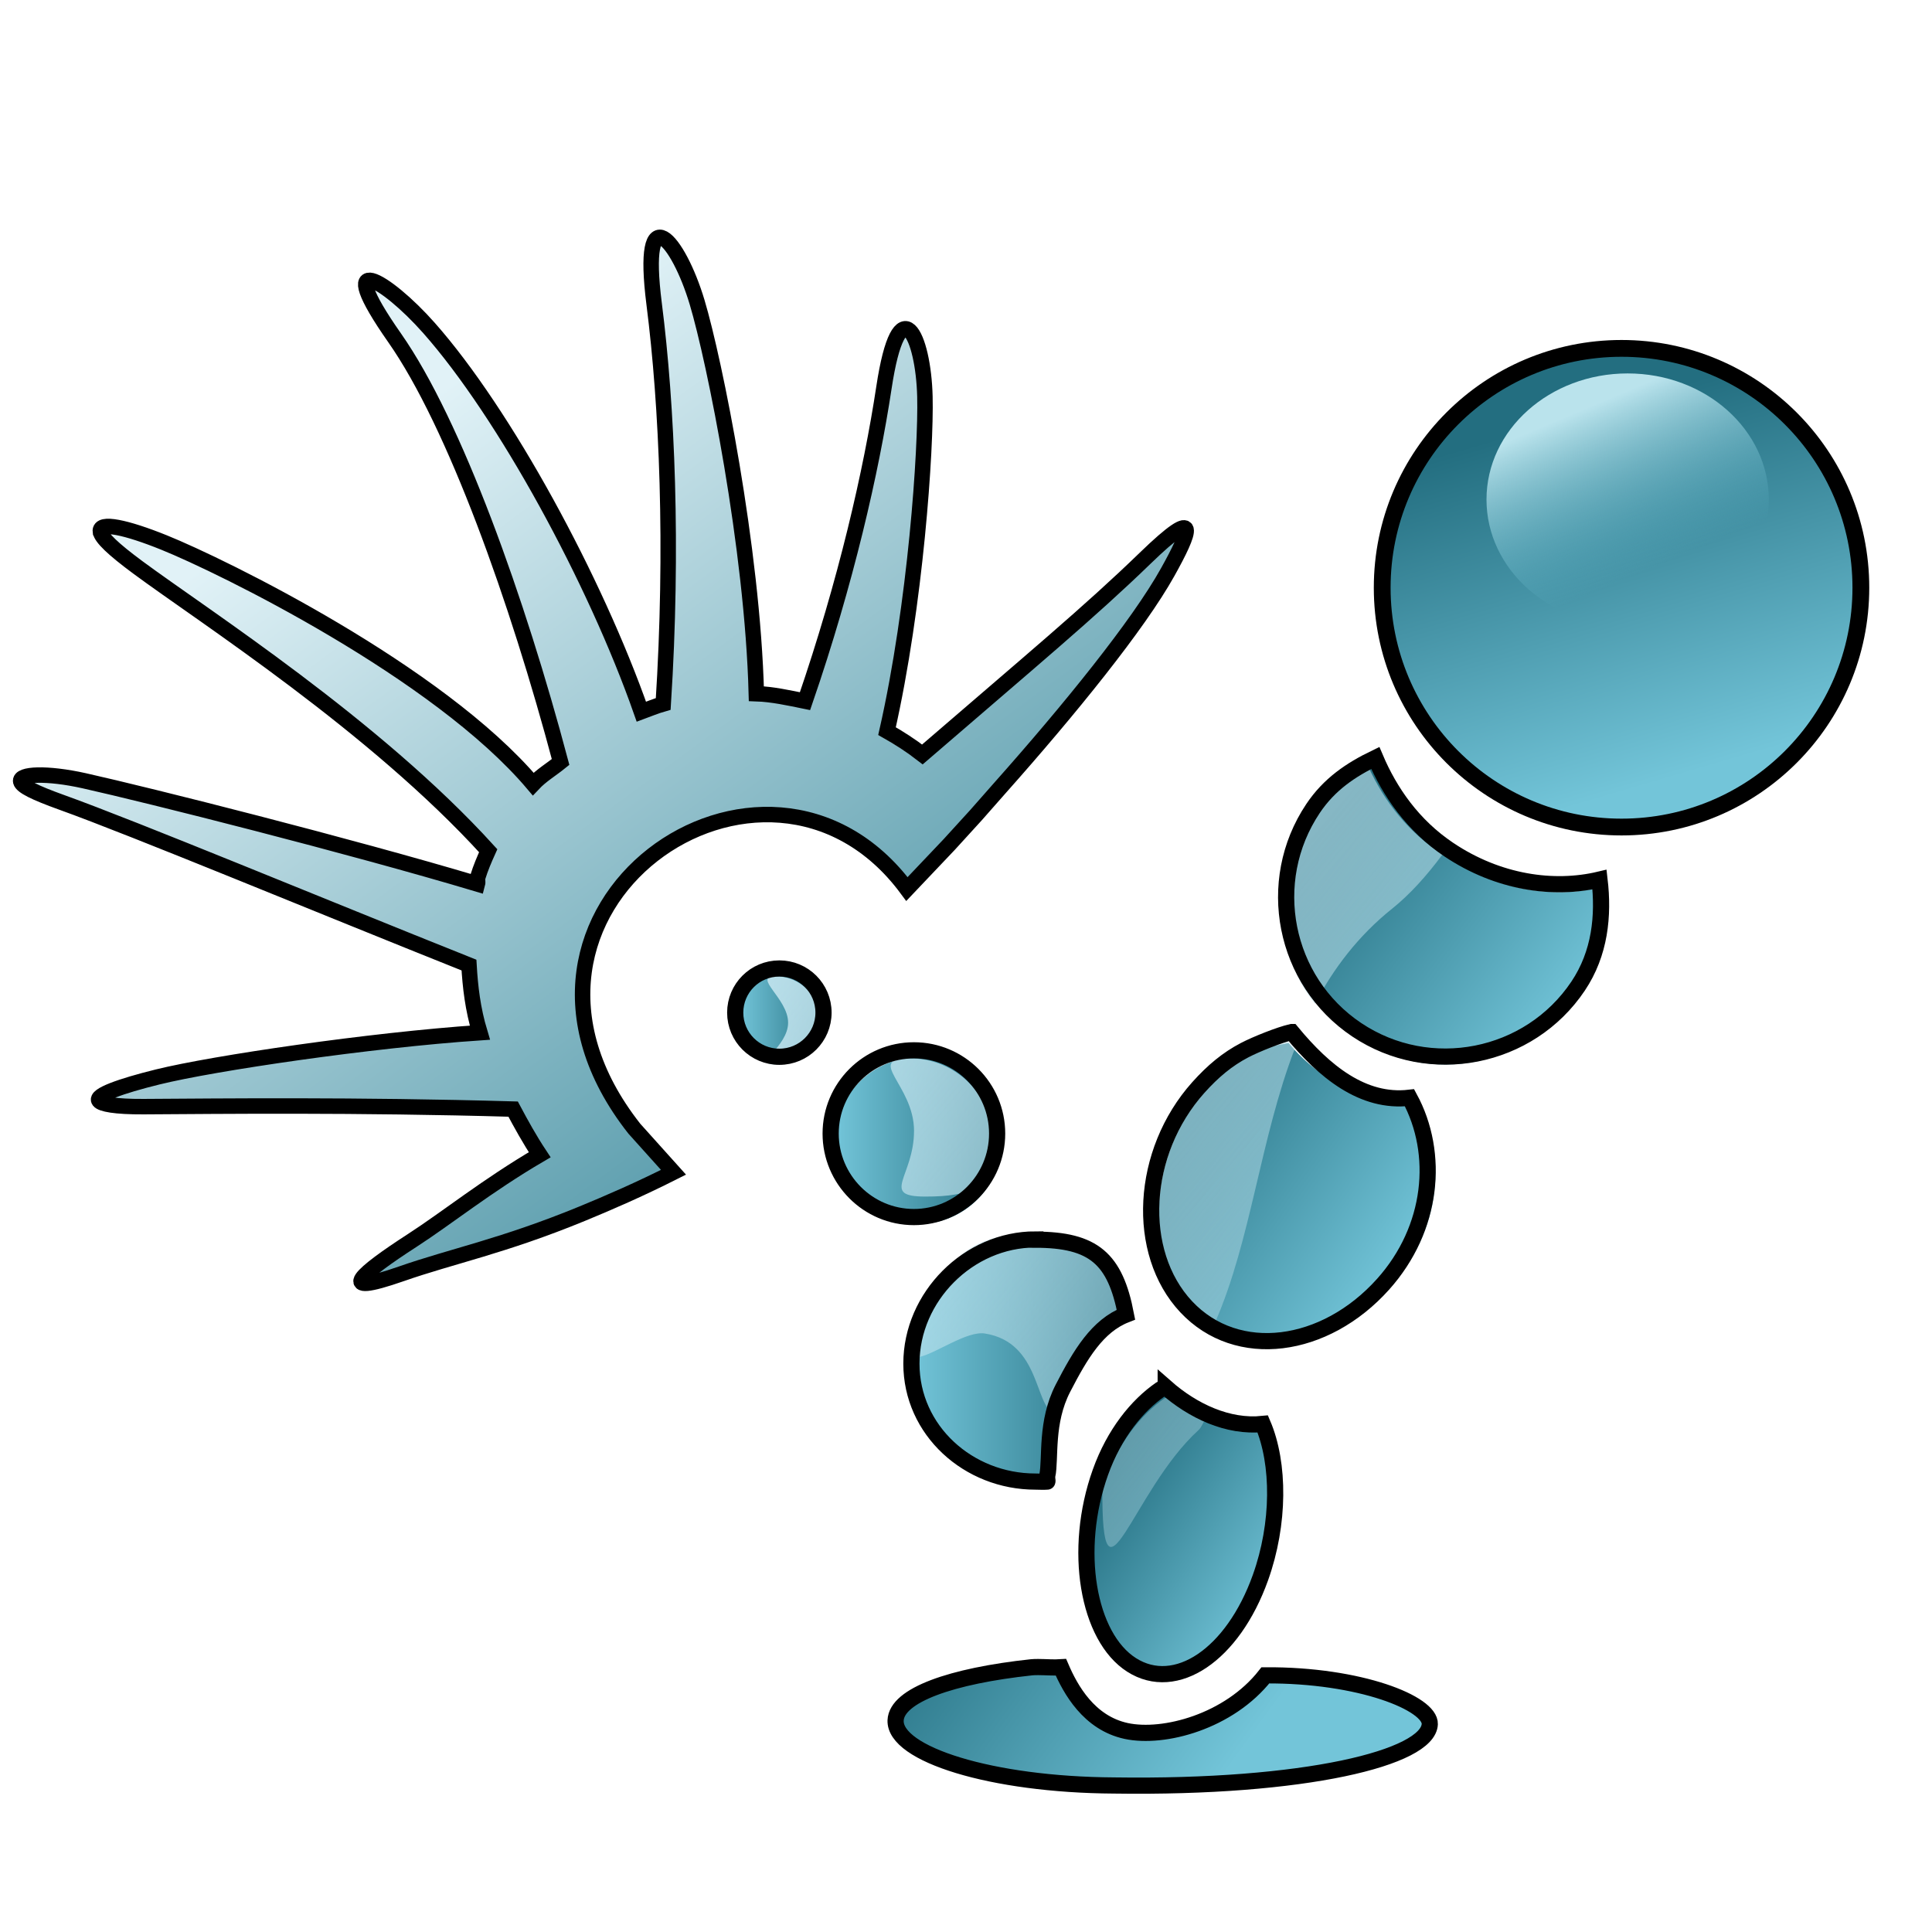
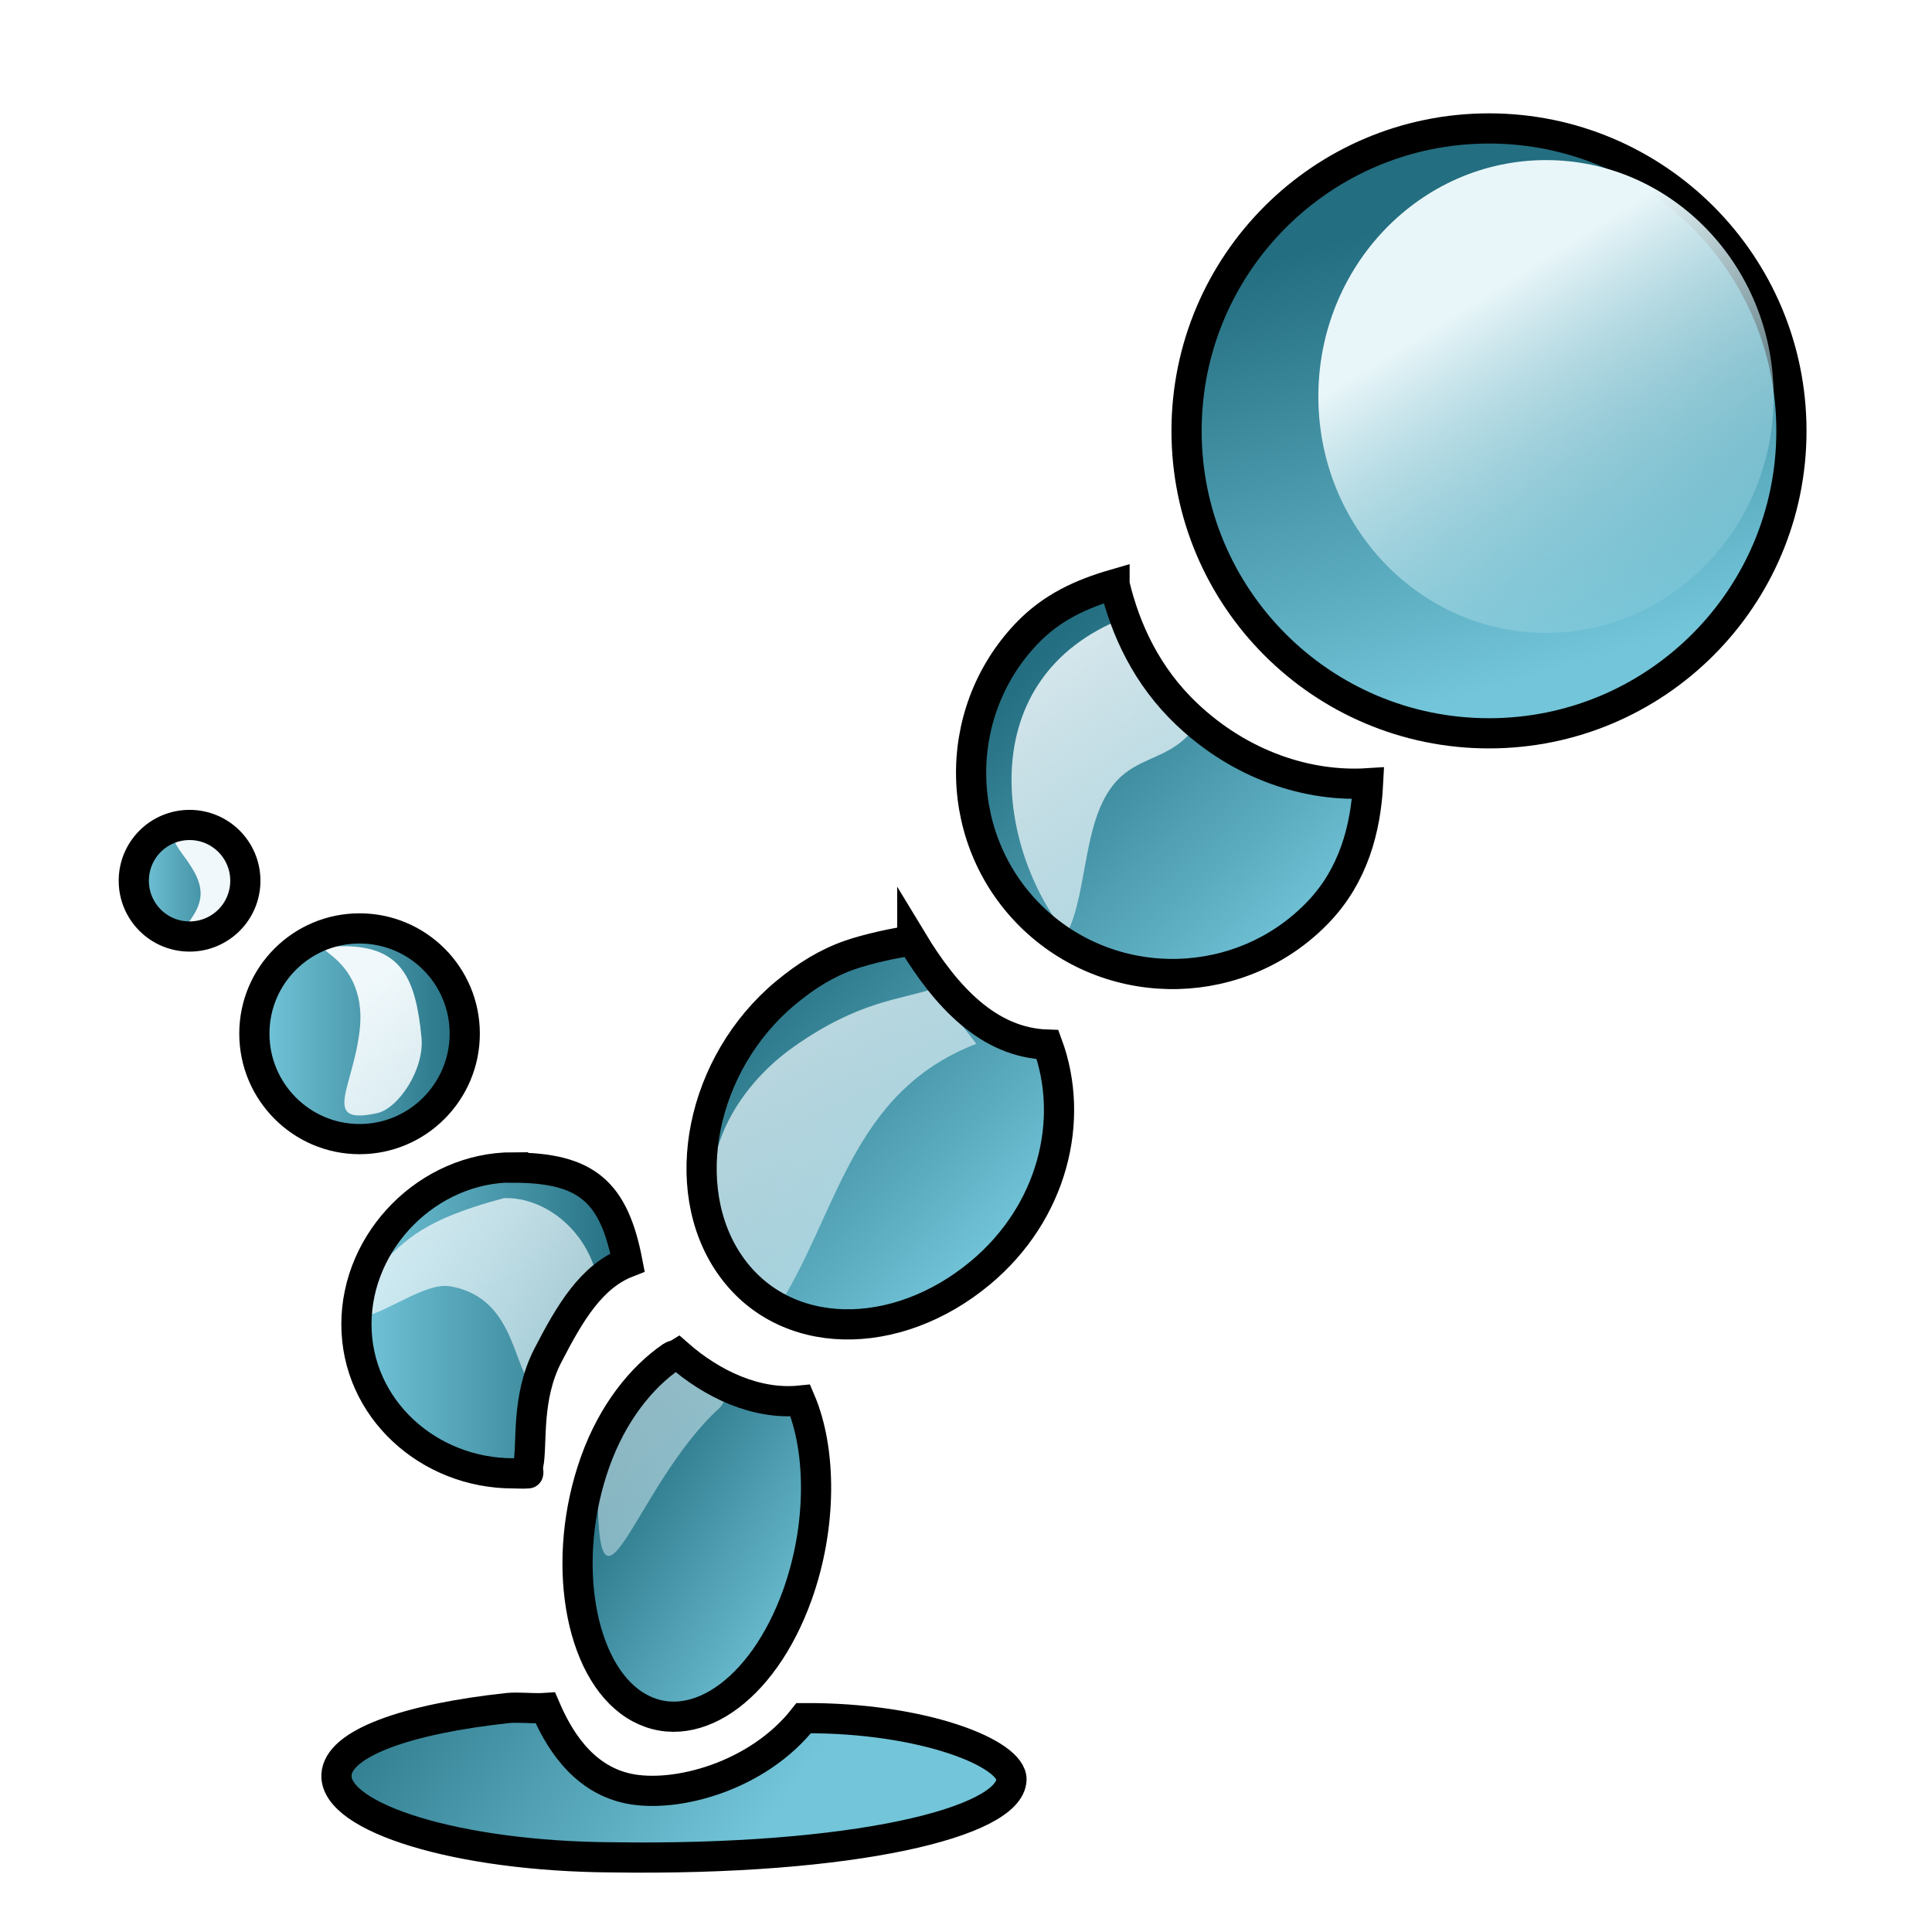
<svg xmlns="http://www.w3.org/2000/svg" xmlns:xlink="http://www.w3.org/1999/xlink" xml:space="preserve" width="256" height="256" style="fill-rule:evenodd" viewBox="0 0 72.249 72.249" id="svg2" version="1.1">
  <defs id="defs4">
    <linearGradient id="linearGradient5245">
      <stop id="stop5247" offset="0" style="stop-color:#e1f2f7;stop-opacity:1;" />
      <stop id="stop5249" offset="1" style="stop-color:#287d91;stop-opacity:1;" />
    </linearGradient>
    <linearGradient id="linearGradient5154">
-       <stop style="stop-color:#c4e5ef;stop-opacity:1;" offset="0" id="stop5156" />
+       <stop style="stop-color:#f0f8fb;stop-opacity:1;" offset="0" id="stop5156" />
      <stop style="stop-color:#c4e5ef;stop-opacity:0;" offset="1" id="stop5158" />
    </linearGradient>
    <linearGradient id="linearGradient5063">
      <stop style="stop-color:#d8eef4;stop-opacity:1;" offset="0" id="stop5065" />
      <stop style="stop-color:#e1f2f7;stop-opacity:0;" offset="1" id="stop5067" />
    </linearGradient>
    <linearGradient id="linearGradient4985">
-       <stop style="stop-color:#bae3ec;stop-opacity:1;" offset="0" id="stop4987" />
+       <stop style="stop-color:#e9f6f9;stop-opacity:1;" offset="0" id="stop4987" />
      <stop style="stop-color:#6ac2d6;stop-opacity:0;" offset="1" id="stop4989" />
    </linearGradient>
    <linearGradient id="linearGradient4975">
      <stop style="stop-color:#73c5d9;stop-opacity:1;" offset="0" id="stop4977" />
      <stop style="stop-color:#236e80;stop-opacity:1;" offset="1" id="stop4979" />
    </linearGradient>
    <style type="text/css" id="style6">
   
    .fil0 {fill:#99AE6A}
    .fil4 {fill:#73A848}
    .fil8 {fill:#6F448A;fill-rule:nonzero}
    .fil1 {fill:#99AE6A;fill-rule:nonzero}
    .fil3 {fill:#ABA0C0;fill-rule:nonzero}
    .fil2 {fill:#BA8FBA;fill-rule:nonzero}
    .fil5 {fill:#73A848;fill-rule:nonzero}
    .fil6 {fill:#98227A;fill-rule:nonzero}
    .fil9 {fill:#B299BF;fill-rule:nonzero}
    .fil7 {fill:#D189B2;fill-rule:nonzero}
   
  </style>
    <linearGradient xlink:href="#linearGradient4975" id="linearGradient4981" x1="150.128" y1="343.419" x2="141.28" y2="313.306" gradientUnits="userSpaceOnUse" />
-     <linearGradient xlink:href="#linearGradient4985" id="linearGradient4991" x1="209.91" y1="120.094" x2="219.032" y2="141.725" gradientUnits="userSpaceOnUse" />
-     <linearGradient xlink:href="#linearGradient5154" id="linearGradient5160" x1="31.093" y1="27.393" x2="64.145" y2="55.574" gradientUnits="userSpaceOnUse" gradientTransform="matrix(0.9750344,0,0,0.9750344,-0.3417148,1.486489)" />
-     <linearGradient xlink:href="#linearGradient5245" id="linearGradient5243" x1="14.666" y1="14.899" x2="39.673" y2="48.878" gradientUnits="userSpaceOnUse" gradientTransform="matrix(0.9750344,0,0,0.9750344,0.01493083,1.674675)" />
-     <linearGradient xlink:href="#linearGradient4975" id="linearGradient5257" x1="59.446" y1="38.338" x2="49.869" y2="31.197" gradientUnits="userSpaceOnUse" gradientTransform="matrix(0.9750344,0,0,0.9750344,0.1301133,1.559492)" />
-     <linearGradient xlink:href="#linearGradient4975" id="linearGradient5265" x1="53.647" y1="47.039" x2="44.328" y2="40.474" gradientUnits="userSpaceOnUse" gradientTransform="matrix(0.9750344,0,0,0.9750344,0.01493083,1.674675)" />
-     <linearGradient xlink:href="#linearGradient4975" id="linearGradient5273" x1="49.177" y1="58.162" x2="42.249" y2="53.554" gradientUnits="userSpaceOnUse" gradientTransform="matrix(0.9750344,0,0,0.9750344,-0.02579231,3.099984)" />
-     <linearGradient xlink:href="#linearGradient4975" id="linearGradient5281" x1="47.043" y1="66.223" x2="35.629" y2="57.93" gradientUnits="userSpaceOnUse" gradientTransform="matrix(0.9750344,0,0,0.9750344,0.01493083,1.674675)" />
-     <linearGradient xlink:href="#linearGradient4975" id="linearGradient5289" x1="34.375" y1="50.969" x2="42.396" y2="50.969" gradientUnits="userSpaceOnUse" gradientTransform="translate(-0.2879561,0.05759121)" />
+     <linearGradient xlink:href="#linearGradient4985" id="linearGradient4991" x1="209.91" y1="125.007" x2="228.375" y2="159.592" gradientUnits="userSpaceOnUse" />
+     <linearGradient xlink:href="#linearGradient5154" id="linearGradient5160" x1="40.255" y1="37.115" x2="61.341" y2="66.418" gradientUnits="userSpaceOnUse" gradientTransform="matrix(1.232123,0,0,1.232123,-30.17317,-13.03923)" />
+     <linearGradient xlink:href="#linearGradient4975" id="linearGradient5257" x1="59.446" y1="38.338" x2="49.869" y2="31.197" gradientUnits="userSpaceOnUse" gradientTransform="matrix(1.215279,0.2030342,-0.2030342,1.215279,-16.31617,-22.6755)" />
+     <linearGradient xlink:href="#linearGradient4975" id="linearGradient5265" x1="53.647" y1="47.039" x2="44.328" y2="40.474" gradientUnits="userSpaceOnUse" gradientTransform="matrix(1.215211,0.2034403,-0.2034403,1.215211,-18.29208,-21.19749)" />
+     <linearGradient xlink:href="#linearGradient4975" id="linearGradient5273" x1="49.177" y1="58.162" x2="42.249" y2="53.554" gradientUnits="userSpaceOnUse" gradientTransform="matrix(1.232123,0,0,1.232123,-29.77394,-11.0003)" />
+     <linearGradient xlink:href="#linearGradient4975" id="linearGradient5281" x1="47.043" y1="66.223" x2="35.629" y2="57.93" gradientUnits="userSpaceOnUse" gradientTransform="matrix(1.232123,0,0,1.232123,-29.72248,-12.80142)" />
+     <linearGradient xlink:href="#linearGradient4975" id="linearGradient5289" x1="34.375" y1="50.969" x2="42.396" y2="50.969" gradientUnits="userSpaceOnUse" gradientTransform="matrix(1.263671,0,0,1.263671,-30.10523,-14.84488)" />
    <linearGradient xlink:href="#linearGradient4975" id="linearGradient5297" x1="39.856" y1="34.57" x2="41.744" y2="34.57" gradientUnits="userSpaceOnUse" />
    <linearGradient xlink:href="#linearGradient4975" id="linearGradient5305" x1="39.856" y1="34.57" x2="41.744" y2="34.57" gradientUnits="userSpaceOnUse" />
  </defs>
-   <path style="fill:url(#linearGradient5289);fill-opacity:1;fill-rule:evenodd;stroke:none" d="m 38.725,46.496 c -2.5,0 -4.638,2.138 -4.638,4.638 0,2.5 2.138,4.417 4.638,4.417 0.148,0 0.299,0.013 0.442,0 0.018,-0.002 -0.018,-0.218 0,-0.22 0.133,-0.661 -0.067,-2.009 0.589,-3.279 0.656,-1.27 1.283,-2.333 2.352,-2.749 -0.401,-2.084 -1.195,-2.806 -3.383,-2.806 z" id="path5408-0-1" />
-   <path style="fill:url(#linearGradient5273);fill-opacity:1;fill-rule:evenodd;stroke:none" d="m 43.395,51.823 c -0.879,0.606 -1.731,1.66 -2.249,3.109 -1.036,2.898 -0.475,6.16 1.171,7.207 1.646,1.047 3.78,-0.376 4.816,-3.274 0.72,-2.014 0.714,-4.259 0.082,-5.74 -1.305,0.134 -2.619,-0.487 -3.633,-1.378 -0.064,0.039 -0.126,0.033 -0.188,0.076 z" id="path5408-06" />
-   <path style="fill:url(#linearGradient5265);fill-opacity:1;fill-rule:evenodd;stroke:none" d="m 46.834,39.356 c -0.646,0.337 -1.187,0.785 -1.73,1.39 -2.171,2.422 -2.363,6.169 -0.453,8.204 1.91,2.034 5.189,1.58 7.36,-0.842 1.867,-2.082 2.125,-4.89 0.992,-6.973 -1.741,0.202 -3.592,-0.648 -4.817,-2.133 -0.447,0.103 -0.921,0.128 -1.351,0.353 z" id="path5408-06-7" />
-   <path style="fill:url(#linearGradient5257);fill-opacity:1;fill-rule:evenodd;stroke:none" d="m 49.101,30.532 c -1.826,2.727 -1.09,6.447 1.637,8.273 2.727,1.826 6.447,1.09 8.273,-1.637 0.819,-1.224 0.964,-2.624 0.804,-3.98 -1.718,0.408 -3.789,0.12 -5.633,-1.114 -1.354,-0.907 -2.211,-2.168 -2.749,-3.436 -0.919,0.445 -1.723,0.985 -2.332,1.894 z" id="path5428-82" />
-   <path style="fill:url(#linearGradient5305);fill-opacity:1;fill-rule:evenodd;stroke:none" id="path5428-8-1-8-5" d="m 41.744,34.57 a 0.944,0.944 0 1 1 -1.888,0 0.944,0.944 0 1 1 1.888,0 z" transform="matrix(1.75106,0,0,1.75106,-42.15693,-22.63417)" />
-   <path style="fill:url(#linearGradient5243);fill-opacity:1;fill-rule:evenodd;stroke:none" d="m 3.596,20.112 c 0.031,0.228 0.466,0.649 1.401,1.341 2.47,1.827 8.855,5.919 13.102,10.595 -0.147,0.327 -0.281,0.637 -0.389,0.987 -0.025,0.082 0.01,0.174 -0.013,0.258 C 12.886,31.856 5.416,29.973 2.995,29.433 1.601,29.122 0.545,29.167 0.617,29.461 c 0.044,0.176 0.514,0.413 1.534,0.78 2.708,0.972 9.684,3.87 15.229,6.084 0.047,0.813 0.14,1.637 0.408,2.528 -4.092,0.277 -9.95,1.137 -12.051,1.656 -1.387,0.342 -2.351,0.69 -2.192,0.891 0.095,0.12 0.584,0.225 1.668,0.219 2.858,-0.016 7.924,-0.077 13.818,0.092 0.296,0.555 0.611,1.129 0.994,1.707 -1.972,1.154 -3.475,2.37 -4.771,3.207 -1.896,1.225 -2.952,2.135 -0.402,1.245 1.912,-0.668 3.793,-1.029 6.76,-2.248 0.989,-0.407 2.141,-0.906 3.416,-1.549 L 23.563,42.443 C 17.092,34.225 28.478,26.341 33.757,33.479 l 2.5,-2.786 0.076,0.03 c 0.031,-0.035 0.029,-0.117 0.059,-0.151 2.616,-2.941 6.019,-6.974 7.118,-8.947 0.829,-1.488 1.284,-2.58 -0.851,-0.511 -2.061,1.997 -4.222,3.793 -8.324,7.332 -0.428,-0.331 -0.867,-0.613 -1.323,-0.872 1.071,-4.725 1.465,-10.539 1.417,-12.507 -0.055,-2.287 -0.951,-4.179 -1.532,-0.34 -0.473,3.128 -1.42,7.27 -2.952,11.727 -0.593,-0.118 -1.22,-0.258 -1.82,-0.278 -0.141,-5.427 -1.562,-12.456 -2.215,-14.638 -0.698,-2.333 -2.13,-4.059 -1.606,0.07 0.483,3.79 0.715,9.105 0.339,14.952 -0.278,0.079 -0.546,0.192 -0.817,0.292 C 22.094,21.912 18.704,15.686 15.887,12.501 14.273,10.677 12.224,9.477 14.6,12.87 c 2.245,3.206 4.599,9.811 6.206,15.86 -0.345,0.28 -0.723,0.501 -1.026,0.824 C 16.224,25.351 8.14,21.395 5.976,20.523 4.564,19.953 3.544,19.731 3.595,20.111 z" id="_121731384-6-3-5-5" />
-   <path style="fill:url(#linearGradient5297);fill-opacity:1;fill-rule:evenodd;stroke:none" id="path5428-8-1-6" d="m 41.744,34.57 a 0.944,0.944 0 1 1 -1.888,0 0.944,0.944 0 1 1 1.888,0 z" transform="matrix(3.298609,0,0,3.298609,-100.2391,-71.37642)" />
-   <path style="fill:url(#linearGradient4981);fill-opacity:1;stroke:#000000;stroke-width:1.403;stroke-miterlimit:4;stroke-opacity:1;stroke-dasharray:none" id="path4457" d="m 168.964,326.606 a 19.998,19.998 0 1 1 -39.996,0 19.998,19.998 0 1 1 39.996,0 z" transform="matrix(0.4475456,0,0,0.4475456,-6.030355,-124.193)" />
-   <path style="fill:url(#linearGradient4991);fill-opacity:1;stroke:none" id="path4983" d="m 232.224,133.562 a 19.182,17.141 0 1 1 -38.364,0 19.182,17.141 0 1 1 38.364,0 z" transform="matrix(0.2751764,0,0,0.2751764,2.243383,-18.07163)" />
-   <path style="fill:url(#linearGradient5281);fill-opacity:1;fill-rule:evenodd;stroke:none" d="m 38.385,62.353 c -2.995,0.322 -5.042,1.043 -5.08,1.988 -0.05,1.26 3.577,2.404 8.172,2.429 7.136,0.104 11.757,-1.028 11.807,-2.288 0.03,-0.774 -2.61,-1.851 -6.154,-1.829 -1.359,1.733 -3.8,2.381 -5.196,2.081 -1.397,-0.3 -2.09,-1.558 -2.445,-2.381 -0.351,0.024 -0.773,-0.035 -1.104,0 z" id="path5408-0-1-4" />
-   <path style="fill:url(#linearGradient5160);fill-opacity:1;fill-rule:evenodd;stroke:none" d="m 51.071,28.444 c -3.612,1.742 -3.924,6.611 -1.9,9.098 0.697,-1.322 1.612,-2.54 2.898,-3.569 0.652,-0.522 1.278,-1.215 1.875,-2.021 -0.04,-0.026 -0.08,-0.05 -0.12,-0.077 -1.354,-0.907 -2.213,-2.163 -2.752,-3.431 z M 29.014,36.51 c -0.913,0 0.458,0.82 0.458,1.733 0,0.913 -1.371,1.57 -0.458,1.57 0.913,0 1.651,-0.738 1.651,-1.651 0,-0.913 -0.738,-1.651 -1.651,-1.651 z m 18.927,2.184 c -0.447,0.103 -0.92,0.127 -1.35,0.353 -0.646,0.337 -1.194,0.779 -1.737,1.384 -2.171,2.422 -2.357,6.169 -0.447,8.204 0.313,0.333 0.665,0.597 1.041,0.8 1.345,-3.088 1.681,-6.863 2.975,-10.225 -0.168,-0.162 -0.331,-0.333 -0.482,-0.516 z M 34.036,39.58 c -1.719,0 0.145,0.986 0.145,2.706 0,1.719 -1.294,2.461 0.425,2.461 1.719,0 2.543,-0.335 2.543,-2.054 0,-1.719 -1.394,-3.113 -3.113,-3.113 z m 4.73,6.544 c -2.5,0 -3.25,0.922 -4.065,2.689 -0.279,0.605 -0.582,1.373 -0.312,1.93 0.623,-0.137 1.77,-0.98 2.441,-0.875 2.076,0.326 1.864,2.726 2.581,2.972 0.075,-0.38 0.187,-0.774 0.387,-1.161 0.656,-1.27 1.278,-2.326 2.348,-2.743 -0.401,-2.084 -1.192,-2.812 -3.38,-2.812 z m 4.976,6.086 c -0.064,0.039 -0.127,0.034 -0.189,0.077 -0.879,0.606 -1.726,1.656 -2.244,3.104 -0.033,0.093 -0.056,0.19 -0.086,0.284 -0.021,5.014 1.087,0.096 3.594,-2.193 0.112,-0.102 0.162,-0.258 0.241,-0.387 -0.471,-0.237 -0.919,-0.537 -1.316,-0.886 z" id="path5408-0-1-6" />
-   <path style="fill:none;stroke:#000000;stroke-width:0.605;stroke-miterlimit:4;stroke-opacity:1;stroke-dasharray:none" d="m 51.431,28.344 c -0.919,0.445 -1.722,0.983 -2.33,1.892 -1.826,2.727 -1.093,6.446 1.634,8.272 2.727,1.826 6.455,1.093 8.281,-1.634 0.819,-1.224 0.959,-2.625 0.8,-3.981 -1.718,0.408 -3.789,0.117 -5.633,-1.118 -1.354,-0.907 -2.213,-2.163 -2.752,-3.431 z m -22.286,7.873 c -0.913,0 -1.651,0.738 -1.651,1.651 0,0.913 0.738,1.651 1.651,1.651 0.913,0 1.651,-0.738 1.651,-1.651 0,-0.913 -0.738,-1.651 -1.651,-1.651 z m 5.031,3.061 c -1.719,0 -3.113,1.394 -3.113,3.113 0,1.719 1.394,3.122 3.113,3.122 1.719,0 3.113,-1.402 3.113,-3.122 0,-1.719 -1.394,-3.113 -3.113,-3.113 z m 14.125,-0.684 c -0.447,0.103 -1.327,0.453 -1.757,0.678 -0.646,0.337 -1.185,0.788 -1.728,1.393 -2.171,2.422 -2.365,6.169 -0.456,8.204 1.91,2.034 5.19,1.579 7.361,-0.843 1.867,-2.082 2.122,-4.891 0.989,-6.974 -1.741,0.202 -3.183,-0.973 -4.408,-2.458 z m -9.583,7.756 c -2.5,0 -4.635,2.143 -4.635,4.644 0,2.5 2.135,4.411 4.635,4.411 0.148,0 0.304,0.013 0.447,0 0.018,-0.002 -0.018,-0.212 0,-0.215 0.133,-0.661 -0.072,-2.006 0.585,-3.276 0.656,-1.27 1.287,-2.335 2.356,-2.752 -0.401,-2.084 -1.2,-2.803 -3.388,-2.803 z m 0.114,15.991 c -0.092,-2.31e-4 -0.175,-2.03e-4 -0.258,0.009 -2.995,0.322 -5.044,1.041 -5.082,1.986 -0.05,1.26 3.574,2.408 8.169,2.434 7.136,0.104 11.756,-1.036 11.807,-2.296 0.03,-0.774 -2.604,-1.845 -6.148,-1.823 -1.359,1.733 -3.806,2.381 -5.203,2.081 -1.397,-0.3 -2.088,-1.559 -2.442,-2.382 -0.263,0.018 -0.568,-0.008 -0.843,-0.009 z" id="path5408-0-1-9" />
-   <path style="fill:none;stroke:#000000;stroke-width:0.578;stroke-miterlimit:4;stroke-opacity:1;stroke-dasharray:none" d="m 3.754,19.877 c 0.031,0.228 0.466,0.649 1.401,1.341 2.47,1.827 8.855,5.919 13.102,10.595 -0.147,0.327 -0.281,0.637 -0.389,0.987 -0.025,0.082 0.01,0.174 -0.013,0.258 -4.811,-1.437 -12.281,-3.319 -14.702,-3.86 -1.394,-0.311 -2.45,-0.265 -2.378,0.028 0.044,0.176 0.514,0.413 1.534,0.78 2.708,0.972 9.684,3.87 15.229,6.084 0.047,0.813 0.14,1.637 0.408,2.528 -4.092,0.277 -9.95,1.137 -12.051,1.656 -1.387,0.342 -2.351,0.69 -2.192,0.891 0.095,0.12 0.584,0.225 1.668,0.219 2.858,-0.016 7.924,-0.077 13.818,0.092 0.296,0.555 0.611,1.129 0.994,1.707 -1.972,1.154 -3.475,2.37 -4.771,3.207 -1.896,1.225 -2.952,2.135 -0.402,1.245 1.912,-0.668 3.793,-1.029 6.76,-2.248 0.989,-0.407 2.141,-0.906 3.416,-1.549 l -1.463,-1.628 c -6.472,-8.217 4.915,-16.101 10.193,-8.964 l 1.579,-1.663 0.997,-1.093 c 0.031,-0.035 0.864,-0.981 0.894,-1.015 2.616,-2.941 5.184,-6.11 6.283,-8.083 0.829,-1.488 1.284,-2.58 -0.851,-0.511 -2.061,1.997 -4.222,3.793 -8.324,7.332 -0.428,-0.331 -0.867,-0.613 -1.323,-0.872 1.071,-4.725 1.465,-10.539 1.417,-12.507 -0.055,-2.287 -0.951,-4.179 -1.532,-0.34 -0.473,3.128 -1.42,7.27 -2.952,11.727 C 29.511,26.1 28.884,25.961 28.284,25.941 28.143,20.513 26.723,13.485 26.069,11.302 c -0.698,-2.333 -2.13,-4.059 -1.606,0.07 0.483,3.79 0.715,9.105 0.339,14.952 -0.278,0.079 -0.546,0.192 -0.817,0.292 -1.733,-4.939 -5.123,-11.165 -7.941,-14.35 -1.613,-1.824 -3.662,-3.023 -1.286,0.369 2.245,3.206 4.599,9.811 6.206,15.86 -0.345,0.28 -0.723,0.501 -1.026,0.824 C 16.383,25.116 8.298,21.16 6.134,20.288 4.723,19.718 3.702,19.496 3.753,19.876 z" id="_121731384-6-3-5-5-7" />
-   <path style="fill:none;stroke:#000000;stroke-width:0.605;stroke-miterlimit:4;stroke-opacity:1;stroke-dasharray:none" d="m 43.593,51.876 c -0.064,0.039 -0.127,0.034 -0.189,0.077 -0.879,0.606 -1.735,1.656 -2.253,3.104 -1.036,2.898 -0.477,6.159 1.169,7.206 1.646,1.047 3.78,-0.37 4.816,-3.268 0.72,-2.014 0.718,-4.263 0.086,-5.744 -1.305,0.134 -2.615,-0.485 -3.629,-1.376 z" id="path5408-0-1-9-5" />
+   <path style="fill:url(#linearGradient5289);fill-opacity:1;fill-rule:evenodd;stroke:none" d="m 19.195,43.838 c -3.159,0 -5.861,2.702 -5.861,5.861 0,3.159 2.702,5.582 5.861,5.582 0.187,0 0.378,0.016 0.558,0 0.023,-0.002 -0.023,-0.275 0,-0.278 0.168,-0.835 -0.085,-2.539 0.744,-4.144 0.829,-1.605 1.621,-2.948 2.972,-3.474 -0.507,-2.634 -1.51,-3.545 -4.275,-3.545 z" id="path5408-0-1" />
+   <path style="fill:url(#linearGradient5273);fill-opacity:1;fill-rule:evenodd;stroke:none" d="m 25.096,50.57 c -1.111,0.766 -2.188,2.098 -2.842,3.928 -1.309,3.662 -0.6,7.784 1.48,9.107 2.08,1.323 4.777,-0.475 6.086,-4.137 0.91,-2.545 0.903,-5.383 0.104,-7.254 -1.649,0.17 -3.309,-0.615 -4.591,-1.741 -0.081,0.049 -0.159,0.042 -0.238,0.096 z" id="path5408-06" />
+   <path style="fill:url(#linearGradient5265);fill-opacity:1;fill-rule:evenodd;stroke:none" d="m 32.198,35.535 c -0.875,0.285 -1.643,0.731 -2.446,1.372 -3.211,2.566 -4.232,7.196 -2.277,10.13 1.956,2.934 6.137,3.052 9.348,0.486 2.761,-2.206 3.668,-5.652 2.691,-8.484 -2.212,-0.112 -4.341,-1.557 -5.559,-3.664 -0.579,0.035 -1.175,-0.033 -1.758,0.159 z" id="path5408-06-7" />
+   <path style="fill:url(#linearGradient5257);fill-opacity:1;fill-rule:evenodd;stroke:none" d="m 38.687,23.633 c -2.844,3.019 -2.701,7.808 0.317,10.652 3.019,2.844 7.808,2.701 10.652,-0.317 1.276,-1.355 1.748,-3.069 1.831,-4.793 -2.226,0.15 -4.748,-0.639 -6.789,-2.562 -1.499,-1.412 -2.304,-3.162 -2.711,-4.855 -1.237,0.363 -2.352,0.869 -3.301,1.875 z" id="path5428-82" />
+   <path style="fill:url(#linearGradient5305);fill-opacity:1;fill-rule:evenodd;stroke:none" id="path5428-8-1-8-5" d="m 41.744,34.57 a 0.944,0.944 0 1 1 -1.888,0 0.944,0.944 0 1 1 1.888,0 z" transform="matrix(2.212763,0,0,2.212763,-83.01384,-43.5198)" />
+   <path style="fill:url(#linearGradient5297);fill-opacity:1;fill-rule:evenodd;stroke:none" id="path5428-8-1-6" d="m 41.744,34.57 a 0.944,0.944 0 1 1 -1.888,0 0.944,0.944 0 1 1 1.888,0 z" transform="matrix(4.168356,0,0,4.168356,-156.4106,-105.114)" />
+   <path style="fill:url(#linearGradient4981);fill-opacity:1;stroke:#000000;stroke-width:1.996;stroke-miterlimit:4;stroke-opacity:1;stroke-dasharray:none" id="path4457" d="m 168.964,326.606 a 19.998,19.998 0 1 1 -39.996,0 19.998,19.998 0 1 1 39.996,0 z" transform="matrix(0.5655503,0,0,0.5655503,-28.56554,-168.599)" />
+   <path style="fill:url(#linearGradient4991);fill-opacity:1;stroke:none" id="path4983" d="m 232.224,133.562 a 19.182,17.141 0 1 1 -38.364,0 19.182,17.141 0 1 1 38.364,0 z" transform="matrix(0.443808,0,0,0.5157218,-36.7355,-54.05384)" />
+   <path style="fill:url(#linearGradient5281);fill-opacity:1;fill-rule:evenodd;stroke:none" d="m 18.765,63.877 c -3.784,0.407 -6.371,1.318 -6.419,2.512 -0.063,1.592 4.52,3.038 10.326,3.07 9.018,0.132 14.857,-1.299 14.921,-2.891 0.038,-0.978 -3.298,-2.339 -7.777,-2.311 -1.717,2.19 -4.801,3.008 -6.566,2.629 -1.765,-0.379 -2.642,-1.969 -3.089,-3.009 -0.444,0.03 -0.977,-0.044 -1.396,0 z" id="path5408-0-1-4" />
+   <path style="fill:url(#linearGradient5160);fill-opacity:1;fill-rule:evenodd;stroke:none" d="m 42.052,23.099 c -5.774,2.259 -4.729,8.7 -2.171,11.842 0.88,-1.671 0.539,-4.707 2.165,-6.007 0.824,-0.659 1.846,-0.671 2.599,-1.69 -0.051,-0.033 -1.196,-1.504 -1.246,-1.538 -1.711,-1.146 -0.666,-1.005 -1.346,-2.608 z M 6.923,31.219 c -1.153,0 0.579,1.036 0.579,2.189 0,1.153 -1.732,1.983 -0.579,1.983 1.153,0 2.086,-0.933 2.086,-2.086 0,-1.153 -0.933,-2.086 -2.086,-2.086 z m 28.006,5.746 c -1.29,0.437 -2.801,0.453 -5.255,2.187 -2.455,1.734 -4.151,4.984 -2.213,7.929 0.317,0.482 1.103,1.636 1.526,1.969 2.341,-3.554 2.768,-8.183 7.524,-10.015 -0.174,-0.239 -1.434,-1.811 -1.582,-2.071 z M 12.865,35.386 c -2.173,0 0.932,0.037 0.586,3.131 -0.241,2.159 -1.47,3.574 0.653,3.11 0.791,-0.173 1.773,-1.632 1.658,-2.826 -0.209,-2.163 -0.724,-3.415 -2.897,-3.415 z m 5.977,9.421 c -3.044,0.806 -3.647,1.568 -4.676,2.534 -0.614,0.576 -0.793,1.159 -0.451,1.863 0.788,-0.174 2.236,-1.239 3.084,-1.106 2.624,0.412 2.355,3.445 3.261,3.756 0.095,-0.481 0.237,-0.978 0.489,-1.467 0.83,-1.605 0.406,-2.191 1.757,-2.718 -0.449,-1.77 -2.024,-2.92 -3.464,-2.862 z m 6.691,6.251 c -0.081,0.049 -0.161,0.044 -0.239,0.098 -1.111,0.766 -2.182,2.092 -2.836,3.923 -0.042,0.118 -0.071,0.24 -0.109,0.359 -0.027,6.336 1.374,0.122 4.542,-2.771 0.141,-0.129 0.204,-0.326 0.304,-0.489 -0.595,-0.299 -1.161,-0.679 -1.663,-1.119 z" id="path5408-0-1-6" />
+   <path style="fill:none;stroke:#000000;stroke-width:1.129;stroke-miterlimit:4;stroke-opacity:1;stroke-dasharray:none" d="m 41.679,21.848 c -1.238,0.359 -2.353,0.86 -3.304,1.864 -2.853,3.011 -2.727,7.799 0.284,10.652 3.011,2.853 7.81,2.729 10.663,-0.282 1.28,-1.351 1.751,-3.067 1.839,-4.791 -2.227,0.144 -4.745,-0.656 -6.78,-2.585 -1.495,-1.416 -2.3,-3.163 -2.702,-4.857 z M 7.089,30.85 c -1.153,0 -2.086,0.933 -2.086,2.086 0,1.153 0.933,2.086 2.086,2.086 1.153,0 2.086,-0.933 2.086,-2.086 0,-1.153 -0.933,-2.086 -2.086,-2.086 z m 6.357,3.869 c -2.173,0 -3.934,1.761 -3.934,3.934 0,2.173 1.761,3.945 3.934,3.945 2.173,0 3.934,-1.772 3.934,-3.945 0,-2.173 -1.761,-3.934 -3.934,-3.934 z m 20.669,0.464 c -0.578,0.047 -1.742,0.323 -2.322,0.525 -0.869,0.303 -1.627,0.767 -2.417,1.424 -3.159,2.629 -4.09,7.279 -2.076,10.173 2.014,2.894 6.199,2.927 9.358,0.298 2.716,-2.261 3.551,-5.726 2.517,-8.538 -2.214,-0.068 -3.801,-1.801 -5.06,-3.883 z m -14.929,8.471 c -3.159,0 -5.857,2.709 -5.857,5.868 0,3.159 2.698,5.575 5.857,5.575 0.187,0 0.385,0.016 0.565,0 0.023,-0.002 -0.023,-0.269 0,-0.272 0.168,-0.835 -0.091,-2.535 0.739,-4.14 0.829,-1.605 1.626,-2.951 2.977,-3.477 -0.507,-2.634 -1.517,-3.543 -4.281,-3.543 z m 0.144,20.207 c -0.116,-2.92e-4 -0.221,-2.57e-4 -0.326,0.011 -3.784,0.407 -6.374,1.316 -6.422,2.51 -0.063,1.592 4.517,3.043 10.323,3.075 9.018,0.132 14.856,-1.309 14.92,-2.901 0.038,-0.978 -3.291,-2.332 -7.77,-2.304 -1.717,2.19 -4.809,3.009 -6.574,2.63 -1.765,-0.379 -2.639,-1.97 -3.086,-3.01 -0.333,0.023 -0.718,-0.01 -1.065,-0.011 z" id="path5408-0-1-9" />
+   <path style="fill:none;stroke:#000000;stroke-width:1.129;stroke-miterlimit:4;stroke-opacity:1;stroke-dasharray:none" d="m 25.345,50.637 c -0.081,0.049 -0.161,0.044 -0.239,0.098 -1.111,0.766 -2.192,2.092 -2.847,3.923 -1.309,3.662 -0.602,7.783 1.478,9.106 2.08,1.323 4.776,-0.468 6.085,-4.129 0.91,-2.545 0.907,-5.387 0.109,-7.259 -1.649,0.17 -3.304,-0.612 -4.586,-1.739 z" id="path5408-0-1-9-5" />
</svg>
